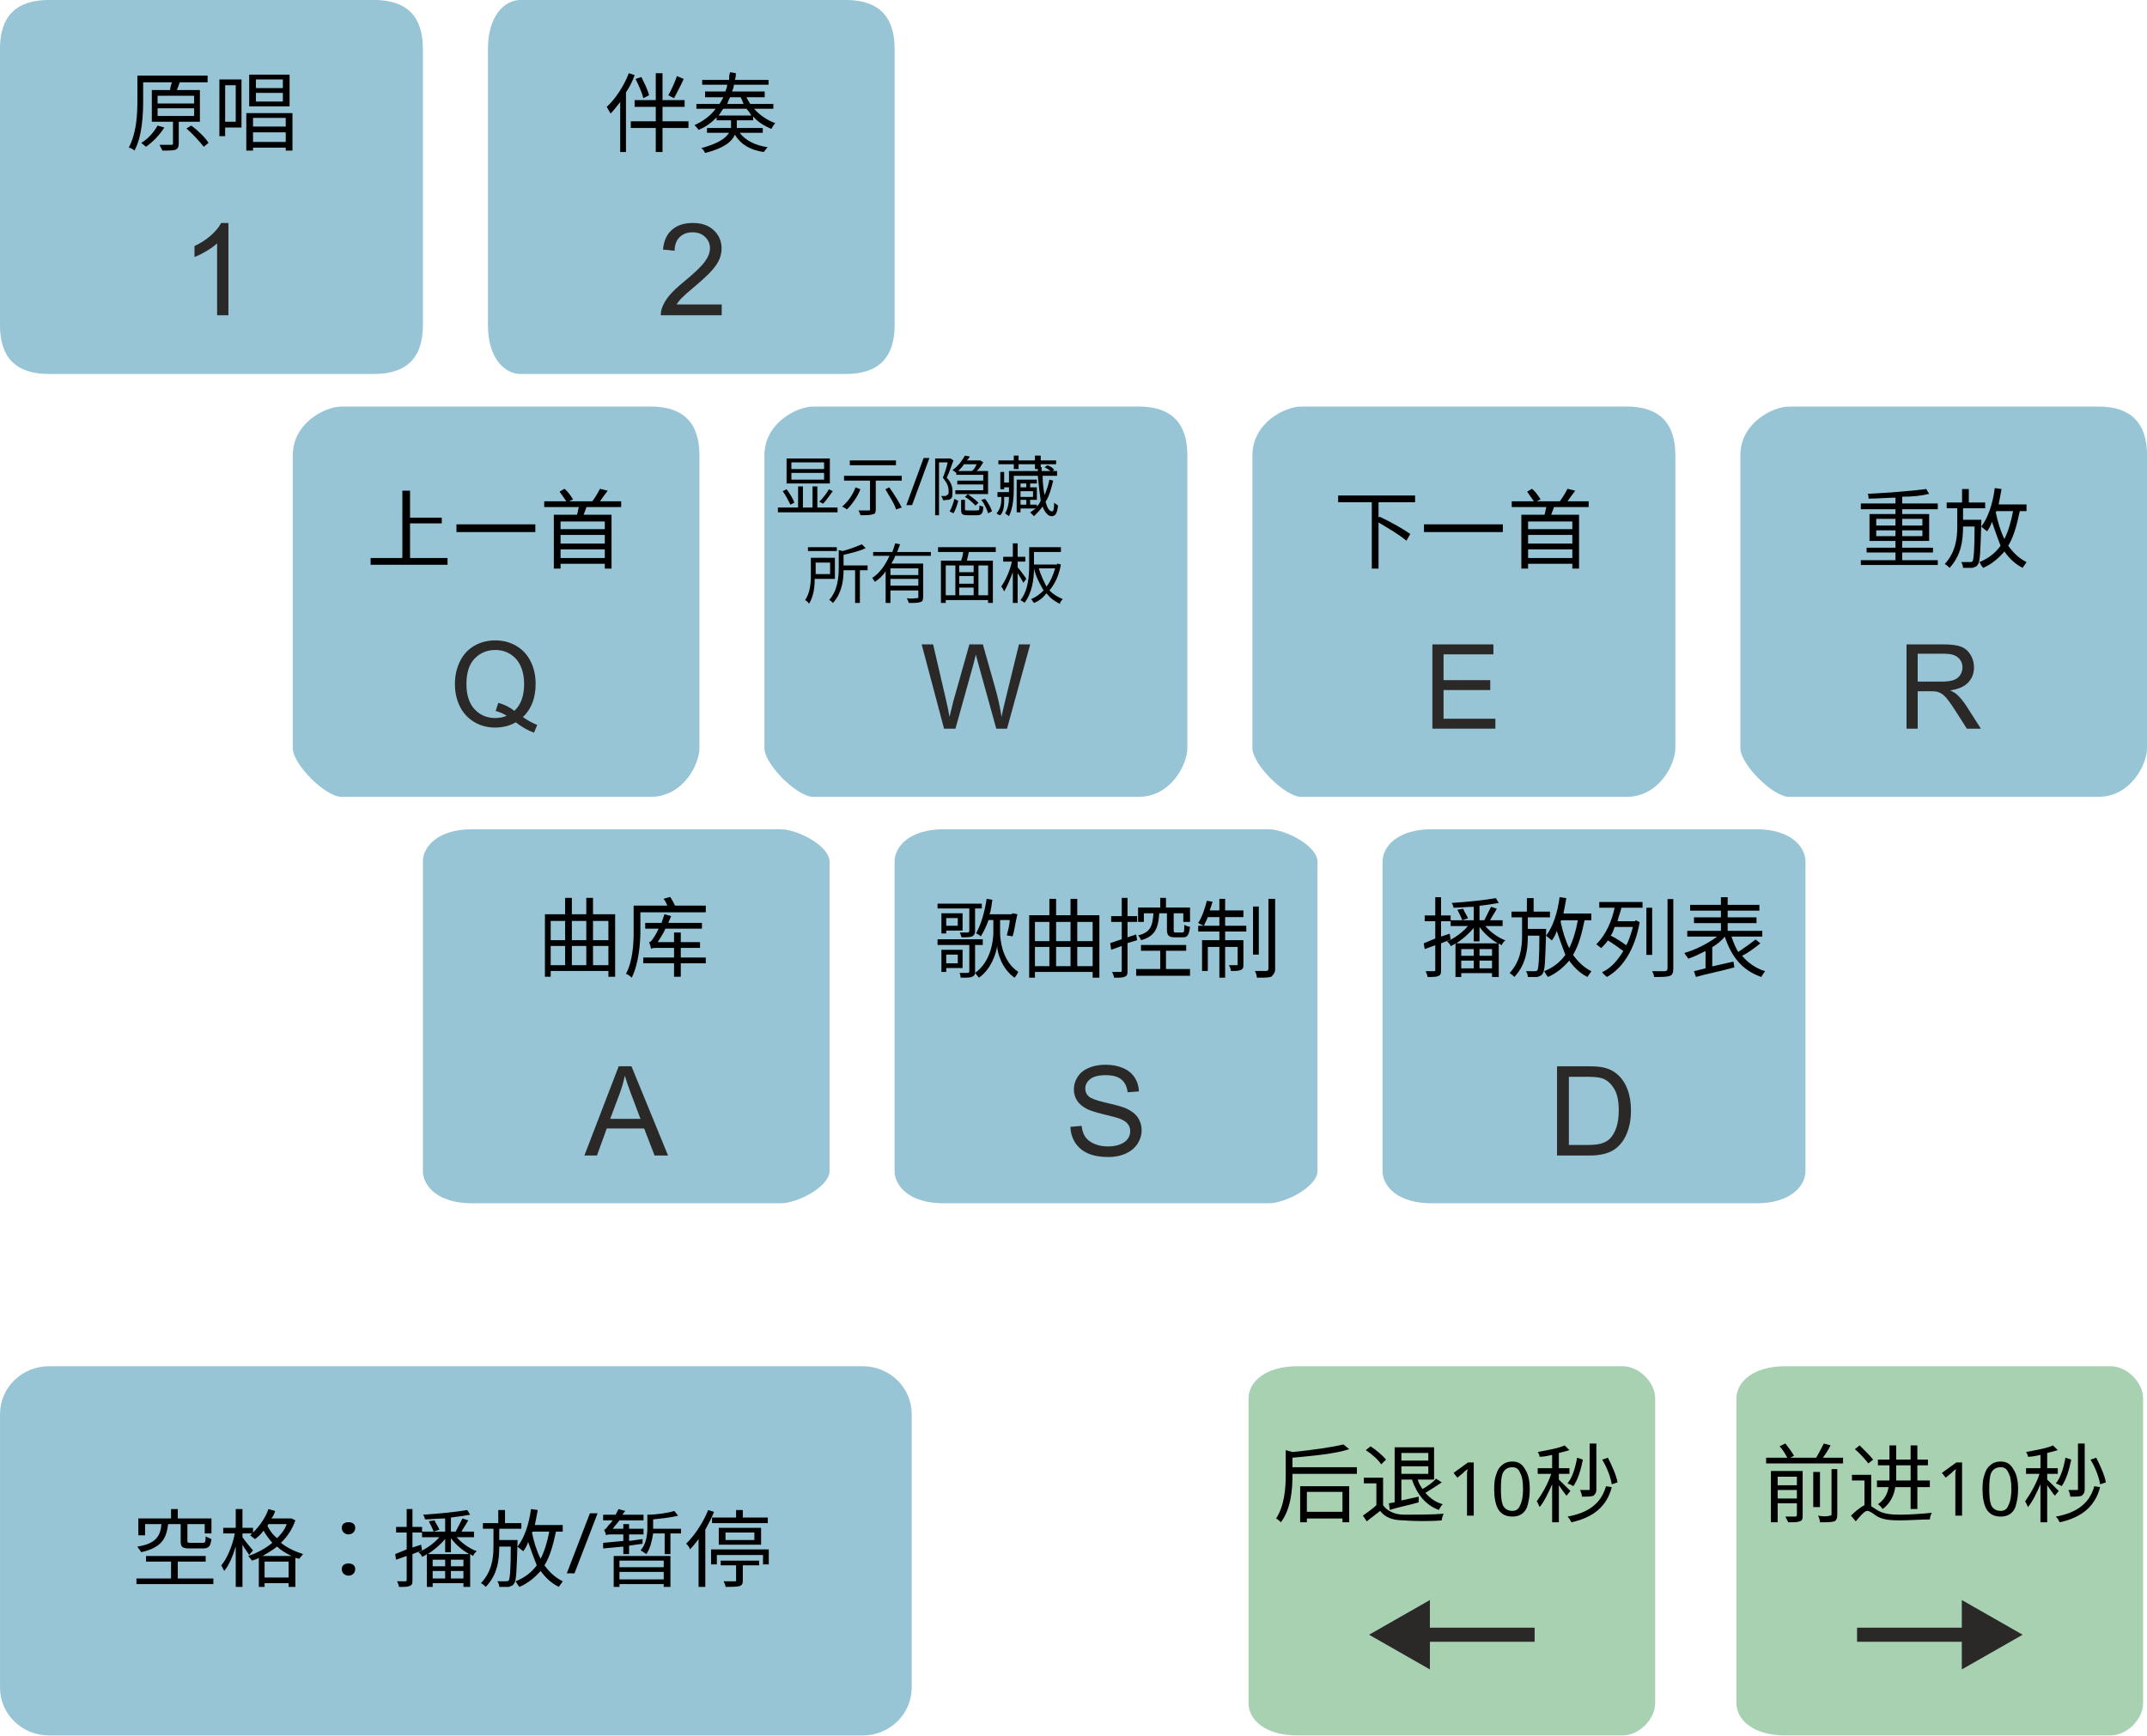
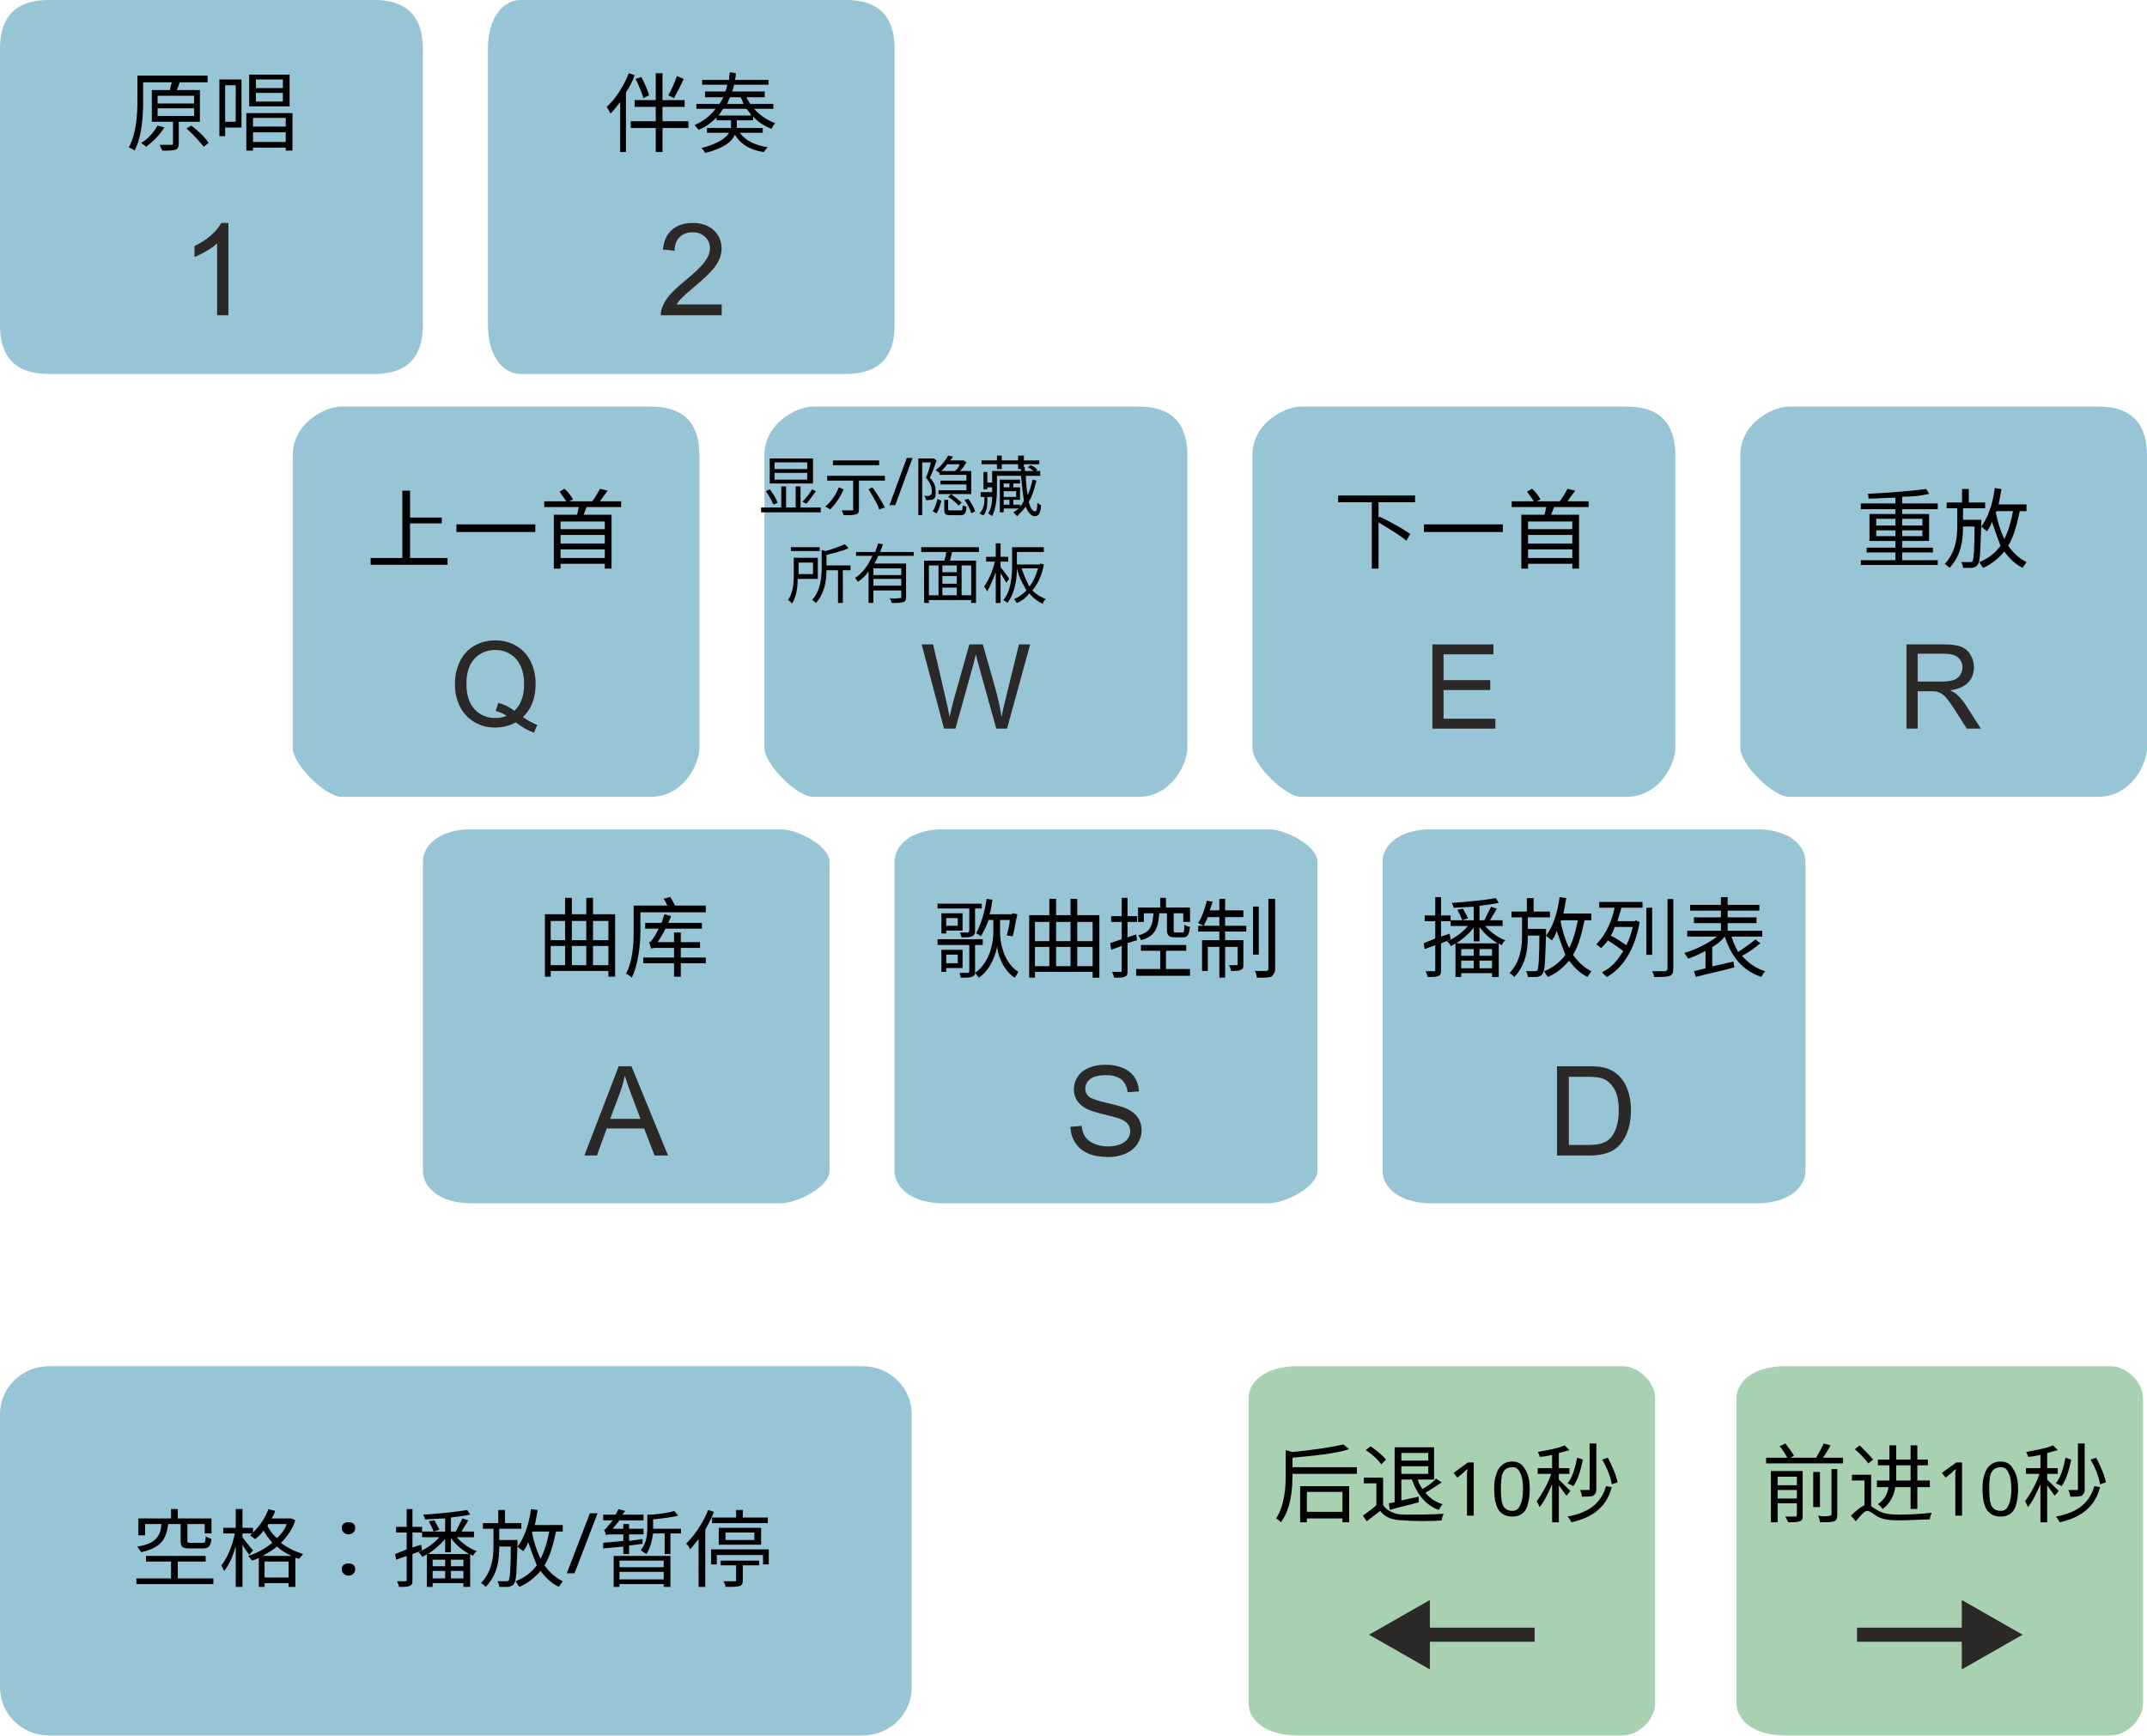
- <svg xmlns="http://www.w3.org/2000/svg" width="34.881mm" height="28.203mm" viewBox="0 0 34.881 28.203" version="1.1" id="svg1794">
+ <svg xmlns="http://www.w3.org/2000/svg" width="132.292mm" height="106.962mm" viewBox="0 0 132.292 106.962" version="1.1" id="svg1794">
  <defs id="defs1791">
    <marker refX="0" refY="0" orient="auto" id="TriangleOutM1" style="overflow:visible">
      <path d="M 5.77,0 -2.88,5 V -5 Z" transform="scale(0.4)" id="path11856" style="fill:#2b2828;fill-rule:evenodd;stroke:#2b2828;stroke-width:1pt;marker-start:none" />
    </marker>
    <marker refX="0" refY="0" orient="auto" id="marker70294" style="overflow:visible">
      <path d="M 5.77,0 -2.88,5 V -5 Z" transform="scale(0.4)" id="path70292" style="fill:#2b2828;fill-rule:evenodd;stroke:#2b2828;stroke-width:1pt;marker-start:none" />
    </marker>
    <marker refX="0" refY="0" orient="auto" id="marker70298" style="overflow:visible">
      <path d="M 5.77,0 -2.88,5 V -5 Z" transform="scale(0.4)" id="path70296" style="fill:#2b2828;fill-rule:evenodd;stroke:#2b2828;stroke-width:1pt;marker-start:none" />
    </marker>
    <marker refX="0" refY="0" orient="auto" id="TriangleOutM1-4" style="overflow:visible">
      <path d="M 5.77,0 -2.88,5 V -5 Z" transform="scale(0.4)" id="path11856-0" style="fill:#2b2828;fill-rule:evenodd;stroke:#2b2828;stroke-width:1pt;marker-start:none" />
    </marker>
  </defs>
-   <g id="layer1" transform="translate(-66.44755,-116.9474)">
-     <path style="fill:#97c5d5;fill-rule:evenodd;stroke:#202326;stroke-width:0" id="path13" d="m 67.24,116.947 h 5.285 c 0.529,0 0.793,0.264 0.793,0.793 v 4.492 c 0,0.529 -0.264,0.793 -0.793,0.793 h -5.285 c -0.529,0 -0.793,-0.264 -0.793,-0.793 v -4.492 c 0,-0.529 0.264,-0.793 0.793,-0.793 z" />
-     <path style="fill:#97c5d5;fill-rule:evenodd;stroke:#202326;stroke-width:0" id="path15" d="m 74.904,116.947 h 5.285 c 0.529,0 0.793,0.264 0.793,0.793 v 4.492 c 0,0.529 -0.264,0.793 -0.793,0.793 h -5.285 c -0.264,0 -0.529,-0.264 -0.529,-0.793 v -4.492 c 0,-0.529 0.264,-0.793 0.529,-0.793 z" />
-     <path style="fill:#97c5d5;fill-rule:evenodd;stroke:#202326;stroke-width:0" id="path41" d="m 71.997,123.554 h 5.021 c 0.529,0 0.793,0.264 0.793,0.793 v 4.757 c 0,0.264 -0.264,0.793 -0.793,0.793 h -5.021 c -0.264,0 -0.793,-0.529 -0.793,-0.793 v -4.757 c 0,-0.528 0.529,-0.793 0.793,-0.793 z" />
-     <path style="fill:#97c5d5;fill-rule:evenodd;stroke:#202326;stroke-width:0" id="path43" d="m 79.66,123.554 h 5.285 c 0.529,0 0.793,0.264 0.793,0.793 v 4.757 c 0,0.264 -0.264,0.793 -0.793,0.793 h -5.285 c -0.264,0 -0.793,-0.529 -0.793,-0.793 v -4.757 c 0,-0.528 0.529,-0.793 0.793,-0.793 z" />
-     <path style="fill:#97c5d5;fill-rule:evenodd;stroke:#202326;stroke-width:0" id="path45" d="m 87.588,123.554 h 5.285 c 0.529,0 0.793,0.264 0.793,0.793 v 4.757 c 0,0.264 -0.264,0.793 -0.793,0.793 h -5.285 c -0.264,0 -0.793,-0.529 -0.793,-0.793 v -4.757 c 0,-0.528 0.529,-0.793 0.793,-0.793 z" />
-     <path style="fill:#97c5d5;fill-rule:evenodd;stroke:#202326;stroke-width:0" id="path47" d="m 95.515,123.554 h 5.021 c 0.529,0 0.793,0.264 0.793,0.793 v 4.757 c 0,0.264 -0.264,0.793 -0.793,0.793 h -5.021 c -0.264,0 -0.793,-0.529 -0.793,-0.793 v -4.757 c 0,-0.528 0.529,-0.793 0.793,-0.793 z" />
-     <path style="fill:#97c5d5;fill-rule:evenodd;stroke:#202326;stroke-width:0" id="path65" d="m 74.111,130.424 h 5.021 c 0.264,0 0.793,0.264 0.793,0.529 v 5.021 c 0,0.264 -0.529,0.528 -0.793,0.528 h -5.021 c -0.529,0 -0.793,-0.264 -0.793,-0.528 v -5.021 c 0,-0.264 0.264,-0.529 0.793,-0.529 z" />
-     <path style="fill:#97c5d5;fill-rule:evenodd;stroke:#202326;stroke-width:0" id="path67" d="m 81.774,130.424 h 5.285 c 0.264,0 0.793,0.264 0.793,0.529 v 5.021 c 0,0.264 -0.529,0.528 -0.793,0.528 H 81.774 c -0.529,0 -0.793,-0.264 -0.793,-0.528 v -5.021 c 0,-0.264 0.264,-0.529 0.793,-0.529 z" />
-     <path style="fill:#97c5d5;fill-rule:evenodd;stroke:#202326;stroke-width:0" id="path69" d="m 89.702,130.424 h 5.285 c 0.529,0 0.793,0.264 0.793,0.529 v 5.021 c 0,0.264 -0.264,0.528 -0.793,0.528 h -5.285 c -0.529,0 -0.793,-0.264 -0.793,-0.528 v -5.021 c 0,-0.264 0.264,-0.529 0.793,-0.529 z" />
-     <g id="g201" transform="matrix(0.1064203,0,0,0.1062682,31.18806,108.3443)" style="fill-rule:evenodd">
-       <g style="font-weight:normal;font-size:18px;font-family:Arial;fill:#2b2828" id="text203" aria-label="Q">
-         <path id="path929" style="font-weight:normal;font-size:18px;font-family:Arial;fill:#2b2828" d="m 411.153,190.62 q 1.187,0.817 2.188,1.195 l -0.501,1.187 q -1.389,-0.501 -2.769,-1.582 -1.433,0.8 -3.164,0.8 -1.749,0 -3.173,-0.844 -1.424,-0.844 -2.197,-2.373 -0.765,-1.529 -0.765,-3.445 0,-1.907 0.773,-3.472 0.773,-1.564 2.197,-2.382 1.433,-0.817 3.199,-0.817 1.784,0 3.217,0.853 1.433,0.844 2.18,2.373 0.756,1.521 0.756,3.437 0,1.591 -0.483,2.865 -0.483,1.266 -1.459,2.206 z m -3.753,-2.18 q 1.477,0.413 2.435,1.23 1.503,-1.371 1.503,-4.122 0,-1.564 -0.536,-2.733 -0.527,-1.169 -1.556,-1.811 -1.02,-0.65 -2.294,-0.65 -1.907,0 -3.164,1.31 -1.257,1.301 -1.257,3.894 0,2.514 1.239,3.858 1.248,1.345 3.182,1.345 0.914,0 1.723,-0.343 -0.8,-0.519 -1.688,-0.738 z" />
+   <g id="layer1" transform="translate(-66.44758,-116.9475)">
+     <g id="g658" transform="matrix(3.79262,0,0,3.79262,-185.5627,-326.5896)">
+       <path style="fill:#97c5d5;fill-rule:evenodd;stroke:#202326;stroke-width:0" id="path13" d="m 67.24,116.947 h 5.285 c 0.529,0 0.793,0.264 0.793,0.793 v 4.492 c 0,0.529 -0.264,0.793 -0.793,0.793 h -5.285 c -0.529,0 -0.793,-0.264 -0.793,-0.793 v -4.492 c 0,-0.529 0.264,-0.793 0.793,-0.793 z" />
+       <path style="fill:#97c5d5;fill-rule:evenodd;stroke:#202326;stroke-width:0" id="path15" d="m 74.904,116.947 h 5.285 c 0.529,0 0.793,0.264 0.793,0.793 v 4.492 c 0,0.529 -0.264,0.793 -0.793,0.793 h -5.285 c -0.264,0 -0.529,-0.264 -0.529,-0.793 v -4.492 c 0,-0.529 0.264,-0.793 0.529,-0.793 z" />
+       <path style="fill:#97c5d5;fill-rule:evenodd;stroke:#202326;stroke-width:0" id="path41" d="m 71.997,123.554 h 5.021 c 0.529,0 0.793,0.264 0.793,0.793 v 4.757 c 0,0.264 -0.264,0.793 -0.793,0.793 h -5.021 c -0.264,0 -0.793,-0.529 -0.793,-0.793 v -4.757 c 0,-0.528 0.529,-0.793 0.793,-0.793 z" />
+       <path style="fill:#97c5d5;fill-rule:evenodd;stroke:#202326;stroke-width:0" id="path43" d="m 79.66,123.554 h 5.285 c 0.529,0 0.793,0.264 0.793,0.793 v 4.757 c 0,0.264 -0.264,0.793 -0.793,0.793 h -5.285 c -0.264,0 -0.793,-0.529 -0.793,-0.793 v -4.757 c 0,-0.528 0.529,-0.793 0.793,-0.793 z" />
+       <path style="fill:#97c5d5;fill-rule:evenodd;stroke:#202326;stroke-width:0" id="path45" d="m 87.588,123.554 h 5.285 c 0.529,0 0.793,0.264 0.793,0.793 v 4.757 c 0,0.264 -0.264,0.793 -0.793,0.793 h -5.285 c -0.264,0 -0.793,-0.529 -0.793,-0.793 v -4.757 c 0,-0.528 0.529,-0.793 0.793,-0.793 z" />
+       <path style="fill:#97c5d5;fill-rule:evenodd;stroke:#202326;stroke-width:0" id="path47" d="m 95.515,123.554 h 5.021 c 0.529,0 0.793,0.264 0.793,0.793 v 4.757 c 0,0.264 -0.264,0.793 -0.793,0.793 h -5.021 c -0.264,0 -0.793,-0.529 -0.793,-0.793 v -4.757 c 0,-0.528 0.529,-0.793 0.793,-0.793 z" />
+       <path style="fill:#97c5d5;fill-rule:evenodd;stroke:#202326;stroke-width:0" id="path65" d="m 74.111,130.424 h 5.021 c 0.264,0 0.793,0.264 0.793,0.529 v 5.021 c 0,0.264 -0.529,0.528 -0.793,0.528 h -5.021 c -0.529,0 -0.793,-0.264 -0.793,-0.528 v -5.021 c 0,-0.264 0.264,-0.529 0.793,-0.529 z" />
+       <path style="fill:#97c5d5;fill-rule:evenodd;stroke:#202326;stroke-width:0" id="path67" d="m 81.774,130.424 h 5.285 c 0.264,0 0.793,0.264 0.793,0.529 v 5.021 c 0,0.264 -0.529,0.528 -0.793,0.528 H 81.774 c -0.529,0 -0.793,-0.264 -0.793,-0.528 v -5.021 c 0,-0.264 0.264,-0.529 0.793,-0.529 z" />
+       <path style="fill:#97c5d5;fill-rule:evenodd;stroke:#202326;stroke-width:0" id="path69" d="m 89.702,130.424 h 5.285 c 0.529,0 0.793,0.264 0.793,0.529 v 5.021 c 0,0.264 -0.264,0.528 -0.793,0.528 h -5.285 c -0.529,0 -0.793,-0.264 -0.793,-0.528 v -5.021 c 0,-0.264 0.264,-0.529 0.793,-0.529 z" />
+       <g id="g201" transform="matrix(0.1064203,0,0,0.1062682,31.18806,108.3443)" style="fill-rule:evenodd">
+         <g style="font-weight:normal;font-size:18px;font-family:Arial;fill:#2b2828" id="text203" aria-label="Q">
+           <path id="path929" style="font-weight:normal;font-size:18px;font-family:Arial;fill:#2b2828" d="m 411.153,190.62 q 1.187,0.817 2.188,1.195 l -0.501,1.187 q -1.389,-0.501 -2.769,-1.582 -1.433,0.8 -3.164,0.8 -1.749,0 -3.173,-0.844 -1.424,-0.844 -2.197,-2.373 -0.765,-1.529 -0.765,-3.445 0,-1.907 0.773,-3.472 0.773,-1.564 2.197,-2.382 1.433,-0.817 3.199,-0.817 1.784,0 3.217,0.853 1.433,0.844 2.18,2.373 0.756,1.521 0.756,3.437 0,1.591 -0.483,2.865 -0.483,1.266 -1.459,2.206 z m -3.753,-2.18 q 1.477,0.413 2.435,1.23 1.503,-1.371 1.503,-4.122 0,-1.564 -0.536,-2.733 -0.527,-1.169 -1.556,-1.811 -1.02,-0.65 -2.294,-0.65 -1.907,0 -3.164,1.31 -1.257,1.301 -1.257,3.894 0,2.514 1.239,3.858 1.248,1.345 3.182,1.345 0.914,0 1.723,-0.343 -0.8,-0.519 -1.688,-0.738 z" />
+         </g>
+       </g>
+       <g id="g205" transform="matrix(0.1064203,0,0,0.1062682,38.82965,108.3854)" style="fill-rule:evenodd">
+         <g style="font-weight:normal;font-size:18px;font-family:Arial;fill:#2b2828" id="text207" aria-label="W">
+           <path id="path932" style="font-weight:normal;font-size:18px;font-family:Arial;fill:#2b2828" d="m 403.639,192 -3.419,-12.885 h 1.749 l 1.96,8.446 q 0.316,1.327 0.545,2.637 0.492,-2.065 0.58,-2.382 l 2.452,-8.701 h 2.057 l 1.846,6.521 q 0.694,2.426 1.002,4.562 0.246,-1.222 0.642,-2.804 l 2.021,-8.279 h 1.714 L 413.254,192 h -1.644 l -2.716,-9.817 q -0.343,-1.23 -0.404,-1.512 -0.202,0.888 -0.378,1.512 L 405.379,192 Z" />
+         </g>
+       </g>
+       <g id="g209" transform="matrix(0.1064203,0,0,0.1062682,46.99901,108.3854)" style="fill-rule:evenodd">
+         <g style="font-weight:normal;font-size:18px;font-family:Arial;fill:#2b2828" id="text211" aria-label="E">
+           <path id="path935" style="font-weight:normal;font-size:18px;font-family:Arial;fill:#2b2828" d="m 401.424,192 v -12.885 h 9.316 v 1.521 h -7.611 v 3.946 h 7.128 v 1.512 h -7.128 v 4.386 h 7.91 V 192 Z" />
+         </g>
+       </g>
+       <g id="g213" transform="matrix(0.1064203,0,0,0.1062682,54.7028,108.3854)" style="fill-rule:evenodd">
+         <g style="font-weight:normal;font-size:18px;font-family:Arial;fill:#2b2828" id="text215" aria-label="R">
+           <path id="path938" style="font-weight:normal;font-size:18px;font-family:Arial;fill:#2b2828" d="m 401.415,192 v -12.885 h 5.713 q 1.723,0 2.619,0.352 0.896,0.343 1.433,1.222 0.536,0.879 0.536,1.942 0,1.371 -0.888,2.312 -0.888,0.94 -2.742,1.195 0.677,0.325 1.028,0.642 0.747,0.686 1.415,1.714 L 412.771,192 h -2.145 l -1.705,-2.681 q -0.747,-1.16 -1.23,-1.775 -0.483,-0.615 -0.87,-0.861 -0.378,-0.246 -0.773,-0.343 -0.29,-0.061 -0.949,-0.061 h -1.978 V 192 Z m 1.705,-7.198 h 3.665 q 1.169,0 1.828,-0.237 0.659,-0.246 1.002,-0.773 0.343,-0.536 0.343,-1.16 0,-0.914 -0.668,-1.503 -0.659,-0.589 -2.092,-0.589 h -4.078 z" />
+         </g>
+       </g>
+       <g id="g241" transform="matrix(0.1127381,0,0,0.1125769,30.84929,114.111)" style="fill-rule:evenodd">
+         <g style="font-weight:normal;font-size:18px;font-family:Arial;fill:#2b2828" id="text243" aria-label="A">
+           <path id="path959" style="font-weight:normal;font-size:18px;font-family:Arial;fill:#2b2828" d="m 399.974,192 4.948,-12.885 h 1.837 L 412.032,192 h -1.942 l -1.503,-3.902 h -5.388 L 401.784,192 Z m 3.718,-5.291 h 4.368 l -1.345,-3.568 q -0.615,-1.626 -0.914,-2.672 -0.246,1.239 -0.694,2.461 z" />
+         </g>
+       </g>
+       <g id="g245" transform="matrix(0.1127381,0,0,0.1125769,38.65217,114.111)" style="fill-rule:evenodd">
+         <g style="font-weight:normal;font-size:18px;font-family:Arial;fill:#2b2828" id="text247" aria-label="S">
+           <path id="path962" style="font-weight:normal;font-size:18px;font-family:Arial;fill:#2b2828" d="m 400.809,187.86 1.608,-0.141 q 0.114,0.967 0.527,1.591 0.422,0.615 1.301,1.002 0.879,0.378 1.978,0.378 0.976,0 1.723,-0.29 0.747,-0.29 1.107,-0.791 0.369,-0.51 0.369,-1.107 0,-0.606 -0.352,-1.055 -0.352,-0.457 -1.16,-0.765 -0.519,-0.202 -2.294,-0.624 -1.775,-0.431 -2.487,-0.809 -0.923,-0.483 -1.38,-1.195 -0.448,-0.721 -0.448,-1.608 0,-0.976 0.554,-1.819 0.554,-0.853 1.617,-1.292 1.063,-0.439 2.364,-0.439 1.433,0 2.522,0.466 1.099,0.457 1.688,1.354 0.589,0.896 0.633,2.03 l -1.635,0.123 q -0.132,-1.222 -0.896,-1.846 -0.756,-0.624 -2.241,-0.624 -1.547,0 -2.259,0.571 -0.703,0.562 -0.703,1.362 0,0.694 0.501,1.143 0.492,0.448 2.566,0.923 2.083,0.466 2.856,0.817 1.125,0.519 1.661,1.318 0.536,0.791 0.536,1.828 0,1.028 -0.589,1.942 -0.589,0.905 -1.696,1.415 -1.099,0.501 -2.479,0.501 -1.749,0 -2.936,-0.51 -1.178,-0.51 -1.854,-1.529 -0.668,-1.028 -0.703,-2.32 z" />
+         </g>
+       </g>
+       <g id="g249" transform="matrix(0.1127381,0,0,0.1125769,46.49206,114.111)" style="fill-rule:evenodd">
+         <g style="font-weight:normal;font-size:18px;font-family:Arial;fill:#2b2828" id="text251" aria-label="D">
+           <path id="path965" style="font-weight:normal;font-size:18px;font-family:Arial;fill:#2b2828" d="m 401.389,192 v -12.885 h 4.438 q 1.503,0 2.294,0.185 1.107,0.255 1.89,0.923 1.02,0.861 1.521,2.206 0.51,1.336 0.51,3.059 0,1.468 -0.343,2.602 -0.343,1.134 -0.879,1.881 -0.536,0.738 -1.178,1.169 -0.633,0.422 -1.538,0.642 Q 407.207,192 406.038,192 Z m 1.705,-1.521 h 2.751 q 1.274,0 1.995,-0.237 0.73,-0.237 1.16,-0.668 0.606,-0.606 0.94,-1.626 0.343,-1.028 0.343,-2.487 0,-2.021 -0.668,-3.103 -0.659,-1.09 -1.608,-1.459 -0.686,-0.264 -2.206,-0.264 h -2.707 z" />
+         </g>
+       </g>
+       <g id="g507" transform="matrix(0.174162,0,0,0.173913,-0.2850515,88.6796)" style="fill-rule:evenodd">
+         <g style="font-weight:normal;font-size:12px;font-family:Arial;fill:#2b2828" id="text509" aria-label="1">
+           <path id="path1298" style="font-weight:normal;font-size:12px;font-family:Arial;fill:#2b2828" d="m 404.471,192 h -1.055 v -6.721 q -0.381,0.363 -1.002,0.727 -0.615,0.363 -1.107,0.545 v -1.02 q 0.885,-0.416 1.547,-1.008 0.662,-0.592 0.938,-1.148 h 0.68 z" />
+         </g>
+       </g>
+       <g id="g511" transform="matrix(0.174162,0,0,0.173913,7.455885,88.6796)" style="fill-rule:evenodd">
+         <g style="font-weight:normal;font-size:12px;font-family:Arial;fill:#2b2828" id="text513" aria-label="2">
+           <path id="path1301" style="font-weight:normal;font-size:12px;font-family:Arial;fill:#2b2828" d="M 406.041,190.986 V 192 h -5.678 q -0.012,-0.381 0.123,-0.732 0.217,-0.58 0.691,-1.143 0.48,-0.562 1.383,-1.301 1.4,-1.148 1.893,-1.816 0.492,-0.674 0.492,-1.271 0,-0.627 -0.451,-1.055 -0.445,-0.434 -1.166,-0.434 -0.762,0 -1.219,0.457 -0.457,0.457 -0.463,1.266 l -1.084,-0.111 q 0.111,-1.213 0.838,-1.846 0.727,-0.639 1.951,-0.639 1.236,0 1.957,0.686 0.721,0.686 0.721,1.699 0,0.516 -0.211,1.014 -0.211,0.498 -0.703,1.049 -0.486,0.551 -1.623,1.512 -0.949,0.797 -1.219,1.084 -0.27,0.281 -0.445,0.568 z" />
+         </g>
+       </g>
+       <text xml:space="preserve" style="font-style:normal;font-weight:normal;font-size:1.411px;line-height:125%;font-family:sans-serif;letter-spacing:0px;word-spacing:0px;fill:#000000;fill-opacity:1;stroke:none;stroke-width:0.265px;stroke-linecap:butt;stroke-linejoin:miter;stroke-opacity:1" x="68.491" y="119.287" id="text3247">
+         <tspan id="tspan3245" style="font-size:1.411px;stroke-width:0.265px" x="68.491" y="119.287">原唱</tspan>
+       </text>
+       <text xml:space="preserve" style="font-style:normal;font-weight:normal;font-size:1.411px;line-height:125%;font-family:sans-serif;letter-spacing:0px;word-spacing:0px;fill:#000000;fill-opacity:1;stroke:none;stroke-width:0.265px;stroke-linecap:butt;stroke-linejoin:miter;stroke-opacity:1" x="96.601" y="126.068" id="text3247-97">
+         <tspan id="tspan3245-1" style="font-size:1.411px;stroke-width:0.265px" x="96.601" y="126.068">重放</tspan>
+       </text>
+       <text xml:space="preserve" style="font-style:normal;font-weight:normal;font-size:1.411px;line-height:125%;font-family:sans-serif;letter-spacing:0px;word-spacing:0px;fill:#000000;fill-opacity:1;stroke:none;stroke-width:0.265px;stroke-linecap:butt;stroke-linejoin:miter;stroke-opacity:1" x="76.275" y="119.309" id="text3247-9">
+         <tspan id="tspan3245-4" style="font-size:1.411px;stroke-width:0.265px" x="76.275" y="119.309">伴奏</tspan>
+       </text>
+       <text xml:space="preserve" style="font-style:normal;font-weight:normal;font-size:1.411px;line-height:125%;font-family:sans-serif;letter-spacing:0px;word-spacing:0px;fill:#000000;fill-opacity:1;stroke:none;stroke-width:0.265px;stroke-linecap:butt;stroke-linejoin:miter;stroke-opacity:1" x="72.391" y="126.079" id="text10136">
+         <tspan id="tspan10134" style="font-size:1.411px;stroke-width:0.265px" x="72.391" y="126.079">上一首</tspan>
+       </text>
+       <text xml:space="preserve" style="font-style:normal;font-weight:normal;font-size:1.411px;line-height:125%;font-family:sans-serif;letter-spacing:0px;word-spacing:0px;fill:#000000;fill-opacity:1;stroke:none;stroke-width:0.265px;stroke-linecap:butt;stroke-linejoin:miter;stroke-opacity:1" x="88.108" y="126.079" id="text10136-6">
+         <tspan id="tspan10134-0" style="font-size:1.411px;stroke-width:0.265px" x="88.108" y="126.079">下一首</tspan>
+       </text>
+       <text xml:space="preserve" style="font-style:normal;font-weight:normal;font-size:1.411px;line-height:125%;font-family:sans-serif;letter-spacing:0px;word-spacing:0px;fill:#000000;fill-opacity:1;stroke:none;stroke-width:0.265px;stroke-linecap:butt;stroke-linejoin:miter;stroke-opacity:1" x="75.162" y="132.711" id="text27410">
+         <tspan id="tspan27408" style="font-size:1.411px;stroke-width:0.265px" x="75.162" y="132.711">曲库</tspan>
+       </text>
+       <text xml:space="preserve" style="font-style:normal;font-weight:normal;font-size:1.411px;line-height:125%;font-family:sans-serif;letter-spacing:0px;word-spacing:0px;fill:#000000;fill-opacity:1;stroke:none;stroke-width:0.265px;stroke-linecap:butt;stroke-linejoin:miter;stroke-opacity:1" x="89.53" y="132.713" id="text33622">
+         <tspan id="tspan33620" style="font-size:1.411px;stroke-width:0.265px" x="89.53" y="132.713">播放列表</tspan>
+       </text>
+       <text xml:space="preserve" style="font-style:normal;font-weight:normal;font-size:1.411px;line-height:125%;font-family:sans-serif;letter-spacing:0px;word-spacing:0px;fill:#000000;fill-opacity:1;stroke:none;stroke-width:0.265px;stroke-linecap:butt;stroke-linejoin:miter;stroke-opacity:1" x="81.619" y="132.728" id="text39212">
+         <tspan id="tspan39210" style="font-size:1.411px;stroke-width:0.265px" x="81.619" y="132.728">歌曲控制</tspan>
+       </text>
+       <text xml:space="preserve" style="font-style:normal;font-weight:normal;font-size:1.058px;line-height:125%;font-family:sans-serif;letter-spacing:0px;word-spacing:0px;fill:#000000;fill-opacity:1;stroke:none;stroke-width:0.265px;stroke-linecap:butt;stroke-linejoin:miter;stroke-opacity:1" x="82.315" y="125.241" id="text44938">
+         <tspan id="tspan44936" style="font-size:1.058px;text-align:center;text-anchor:middle;stroke-width:0.265px" x="82.315" y="125.241">显示/隐藏</tspan>
+         <tspan style="font-size:1.058px;text-align:center;text-anchor:middle;stroke-width:0.265px" x="82.315" y="126.667" id="tspan44940">所有面板</tspan>
+       </text>
+     </g>
+     <g id="g677" transform="matrix(3.79262,0,0,3.79262,-185.5627,-326.5896)">
+       <g id="g40086" transform="matrix(1,0,0,0.9871975,-4.1533752e-8,1.781466)">
+         <path style="fill:#a8d1b1;fill-rule:evenodd;stroke:#202326;stroke-width:0" id="path149" d="m 87.525,139.15 h 5.285 c 0.264,0 0.528,0.264 0.528,0.528 v 5.021 c 0,0.264 -0.264,0.529 -0.528,0.529 h -5.285 c -0.529,0 -0.793,-0.264 -0.793,-0.529 v -5.021 c 0,-0.264 0.264,-0.528 0.793,-0.528 z" />
+         <path style="fill:#a8d1b1;fill-rule:evenodd;stroke:#202326;stroke-width:0" id="path151" d="m 95.452,139.15 h 5.285 c 0.264,0 0.528,0.264 0.528,0.528 v 5.021 c 0,0.264 -0.264,0.529 -0.528,0.529 h -5.285 c -0.529,0 -0.793,-0.264 -0.793,-0.529 v -5.021 c 0,-0.264 0.264,-0.528 0.793,-0.528 z" />
+         <path style="fill:none;fill-rule:evenodd;stroke:#2b2828;stroke-width:0.232px;stroke-linecap:butt;stroke-linejoin:miter;stroke-opacity:1;marker-end:url(#TriangleOutM1)" id="path11623-1" d="M 91.38,143.57 H 89.349" />
+         <path style="fill:none;fill-rule:evenodd;stroke:#2b2828;stroke-width:0.232px;stroke-linecap:butt;stroke-linejoin:miter;stroke-opacity:1;marker-end:url(#TriangleOutM1)" id="path11623-1-7" d="m 96.618,143.57 h 2.031" />
+         <text xml:space="preserve" style="font-style:normal;font-weight:normal;font-size:1.411px;line-height:125%;font-family:sans-serif;letter-spacing:0px;word-spacing:0px;fill:#000000;fill-opacity:1;stroke:none;stroke-width:0.265px;stroke-linecap:butt;stroke-linejoin:miter;stroke-opacity:1" x="87.131" y="141.611" id="text72025">
+           <tspan id="tspan72023" style="font-size:1.411px;stroke-width:0.265px" x="87.131" y="141.611">后退<tspan style="font-size:1.235px" id="tspan30433">10</tspan>秒</tspan>
+         </text>
+         <text xml:space="preserve" style="font-style:normal;font-weight:normal;font-size:1.411px;line-height:125%;font-family:sans-serif;letter-spacing:0px;word-spacing:0px;fill:#000000;fill-opacity:1;stroke:none;stroke-width:0.265px;stroke-linecap:butt;stroke-linejoin:miter;stroke-opacity:1" x="95.064" y="141.611" id="text72025-3">
+           <tspan id="tspan72023-0" style="font-size:1.411px;stroke-width:0.265px" x="95.064" y="141.611">前进<tspan style="font-size:1.235px" id="tspan32153">10</tspan>秒</tspan>
+         </text>
      </g>
    </g>
-     <g id="g205" transform="matrix(0.1064203,0,0,0.1062682,38.82965,108.3854)" style="fill-rule:evenodd">
-       <g style="font-weight:normal;font-size:18px;font-family:Arial;fill:#2b2828" id="text207" aria-label="W">
-         <path id="path932" style="font-weight:normal;font-size:18px;font-family:Arial;fill:#2b2828" d="m 403.639,192 -3.419,-12.885 h 1.749 l 1.96,8.446 q 0.316,1.327 0.545,2.637 0.492,-2.065 0.58,-2.382 l 2.452,-8.701 h 2.057 l 1.846,6.521 q 0.694,2.426 1.002,4.562 0.246,-1.222 0.642,-2.804 l 2.021,-8.279 h 1.714 L 413.254,192 h -1.644 l -2.716,-9.817 q -0.343,-1.23 -0.404,-1.512 -0.202,0.888 -0.378,1.512 L 405.379,192 Z" />
+     <g id="g664" transform="matrix(3.79262,0,0,3.79262,-185.5627,-326.5896)">
+       <g id="g40074" transform="matrix(1,0,0,0.9751836,0,3.582022)">
+         <rect style="fill:#97c5d5;fill-opacity:1;stroke:none;stroke-width:1.807;stroke-linejoin:round;stroke-miterlimit:3.6" id="rect39395" width="14.811" height="6.153" x="66.448" y="139.018" ry="0.796" />
+         <text xml:space="preserve" style="font-style:normal;font-weight:normal;font-size:1.411px;line-height:125%;font-family:sans-serif;letter-spacing:0px;word-spacing:0px;fill:#000000;fill-opacity:1;stroke:none;stroke-width:0.265px;stroke-linecap:butt;stroke-linejoin:miter;stroke-opacity:1" x="68.586" y="142.585" id="text64539">
+           <tspan id="tspan64537" style="font-size:1.411px;stroke-width:0.265px" x="68.586" y="142.585">空格：播放/暂停</tspan>
+         </text>
      </g>
-     </g>
-     <g id="g209" transform="matrix(0.1064203,0,0,0.1062682,46.99901,108.3854)" style="fill-rule:evenodd">
-       <g style="font-weight:normal;font-size:18px;font-family:Arial;fill:#2b2828" id="text211" aria-label="E">
-         <path id="path935" style="font-weight:normal;font-size:18px;font-family:Arial;fill:#2b2828" d="m 401.424,192 v -12.885 h 9.316 v 1.521 h -7.611 v 3.946 h 7.128 v 1.512 h -7.128 v 4.386 h 7.91 V 192 Z" />
-       </g>
-     </g>
-     <g id="g213" transform="matrix(0.1064203,0,0,0.1062682,54.7028,108.3854)" style="fill-rule:evenodd">
-       <g style="font-weight:normal;font-size:18px;font-family:Arial;fill:#2b2828" id="text215" aria-label="R">
-         <path id="path938" style="font-weight:normal;font-size:18px;font-family:Arial;fill:#2b2828" d="m 401.415,192 v -12.885 h 5.713 q 1.723,0 2.619,0.352 0.896,0.343 1.433,1.222 0.536,0.879 0.536,1.942 0,1.371 -0.888,2.312 -0.888,0.94 -2.742,1.195 0.677,0.325 1.028,0.642 0.747,0.686 1.415,1.714 L 412.771,192 h -2.145 l -1.705,-2.681 q -0.747,-1.16 -1.23,-1.775 -0.483,-0.615 -0.87,-0.861 -0.378,-0.246 -0.773,-0.343 -0.29,-0.061 -0.949,-0.061 h -1.978 V 192 Z m 1.705,-7.198 h 3.665 q 1.169,0 1.828,-0.237 0.659,-0.246 1.002,-0.773 0.343,-0.536 0.343,-1.16 0,-0.914 -0.668,-1.503 -0.659,-0.589 -2.092,-0.589 h -4.078 z" />
-       </g>
-     </g>
-     <g id="g241" transform="matrix(0.1127381,0,0,0.1125769,30.84929,114.111)" style="fill-rule:evenodd">
-       <g style="font-weight:normal;font-size:18px;font-family:Arial;fill:#2b2828" id="text243" aria-label="A">
-         <path id="path959" style="font-weight:normal;font-size:18px;font-family:Arial;fill:#2b2828" d="m 399.974,192 4.948,-12.885 h 1.837 L 412.032,192 h -1.942 l -1.503,-3.902 h -5.388 L 401.784,192 Z m 3.718,-5.291 h 4.368 l -1.345,-3.568 q -0.615,-1.626 -0.914,-2.672 -0.246,1.239 -0.694,2.461 z" />
-       </g>
-     </g>
-     <g id="g245" transform="matrix(0.1127381,0,0,0.1125769,38.65217,114.111)" style="fill-rule:evenodd">
-       <g style="font-weight:normal;font-size:18px;font-family:Arial;fill:#2b2828" id="text247" aria-label="S">
-         <path id="path962" style="font-weight:normal;font-size:18px;font-family:Arial;fill:#2b2828" d="m 400.809,187.86 1.608,-0.141 q 0.114,0.967 0.527,1.591 0.422,0.615 1.301,1.002 0.879,0.378 1.978,0.378 0.976,0 1.723,-0.29 0.747,-0.29 1.107,-0.791 0.369,-0.51 0.369,-1.107 0,-0.606 -0.352,-1.055 -0.352,-0.457 -1.16,-0.765 -0.519,-0.202 -2.294,-0.624 -1.775,-0.431 -2.487,-0.809 -0.923,-0.483 -1.38,-1.195 -0.448,-0.721 -0.448,-1.608 0,-0.976 0.554,-1.819 0.554,-0.853 1.617,-1.292 1.063,-0.439 2.364,-0.439 1.433,0 2.522,0.466 1.099,0.457 1.688,1.354 0.589,0.896 0.633,2.03 l -1.635,0.123 q -0.132,-1.222 -0.896,-1.846 -0.756,-0.624 -2.241,-0.624 -1.547,0 -2.259,0.571 -0.703,0.562 -0.703,1.362 0,0.694 0.501,1.143 0.492,0.448 2.566,0.923 2.083,0.466 2.856,0.817 1.125,0.519 1.661,1.318 0.536,0.791 0.536,1.828 0,1.028 -0.589,1.942 -0.589,0.905 -1.696,1.415 -1.099,0.501 -2.479,0.501 -1.749,0 -2.936,-0.51 -1.178,-0.51 -1.854,-1.529 -0.668,-1.028 -0.703,-2.32 z" />
-       </g>
-     </g>
-     <g id="g249" transform="matrix(0.1127381,0,0,0.1125769,46.49206,114.111)" style="fill-rule:evenodd">
-       <g style="font-weight:normal;font-size:18px;font-family:Arial;fill:#2b2828" id="text251" aria-label="D">
-         <path id="path965" style="font-weight:normal;font-size:18px;font-family:Arial;fill:#2b2828" d="m 401.389,192 v -12.885 h 4.438 q 1.503,0 2.294,0.185 1.107,0.255 1.89,0.923 1.02,0.861 1.521,2.206 0.51,1.336 0.51,3.059 0,1.468 -0.343,2.602 -0.343,1.134 -0.879,1.881 -0.536,0.738 -1.178,1.169 -0.633,0.422 -1.538,0.642 Q 407.207,192 406.038,192 Z m 1.705,-1.521 h 2.751 q 1.274,0 1.995,-0.237 0.73,-0.237 1.16,-0.668 0.606,-0.606 0.94,-1.626 0.343,-1.028 0.343,-2.487 0,-2.021 -0.668,-3.103 -0.659,-1.09 -1.608,-1.459 -0.686,-0.264 -2.206,-0.264 h -2.707 z" />
-       </g>
-     </g>
-     <g id="g507" transform="matrix(0.174162,0,0,0.173913,-0.2850515,88.6796)" style="fill-rule:evenodd">
-       <g style="font-weight:normal;font-size:12px;font-family:Arial;fill:#2b2828" id="text509" aria-label="1">
-         <path id="path1298" style="font-weight:normal;font-size:12px;font-family:Arial;fill:#2b2828" d="m 404.471,192 h -1.055 v -6.721 q -0.381,0.363 -1.002,0.727 -0.615,0.363 -1.107,0.545 v -1.02 q 0.885,-0.416 1.547,-1.008 0.662,-0.592 0.938,-1.148 h 0.68 z" />
-       </g>
-     </g>
-     <g id="g511" transform="matrix(0.174162,0,0,0.173913,7.455885,88.6796)" style="fill-rule:evenodd">
-       <g style="font-weight:normal;font-size:12px;font-family:Arial;fill:#2b2828" id="text513" aria-label="2">
-         <path id="path1301" style="font-weight:normal;font-size:12px;font-family:Arial;fill:#2b2828" d="M 406.041,190.986 V 192 h -5.678 q -0.012,-0.381 0.123,-0.732 0.217,-0.58 0.691,-1.143 0.48,-0.562 1.383,-1.301 1.4,-1.148 1.893,-1.816 0.492,-0.674 0.492,-1.271 0,-0.627 -0.451,-1.055 -0.445,-0.434 -1.166,-0.434 -0.762,0 -1.219,0.457 -0.457,0.457 -0.463,1.266 l -1.084,-0.111 q 0.111,-1.213 0.838,-1.846 0.727,-0.639 1.951,-0.639 1.236,0 1.957,0.686 0.721,0.686 0.721,1.699 0,0.516 -0.211,1.014 -0.211,0.498 -0.703,1.049 -0.486,0.551 -1.623,1.512 -0.949,0.797 -1.219,1.084 -0.27,0.281 -0.445,0.568 z" />
-       </g>
-     </g>
-     <text xml:space="preserve" style="font-style:normal;font-weight:normal;font-size:1.411px;line-height:125%;font-family:sans-serif;letter-spacing:0px;word-spacing:0px;fill:#000000;fill-opacity:1;stroke:none;stroke-width:0.265px;stroke-linecap:butt;stroke-linejoin:miter;stroke-opacity:1" x="68.491" y="119.287" id="text3247">
-       <tspan id="tspan3245" style="font-size:1.411px;stroke-width:0.265px" x="68.491" y="119.287">原唱</tspan>
-     </text>
-     <text xml:space="preserve" style="font-style:normal;font-weight:normal;font-size:1.411px;line-height:125%;font-family:sans-serif;letter-spacing:0px;word-spacing:0px;fill:#000000;fill-opacity:1;stroke:none;stroke-width:0.265px;stroke-linecap:butt;stroke-linejoin:miter;stroke-opacity:1" x="96.601" y="126.068" id="text3247-97">
-       <tspan id="tspan3245-1" style="font-size:1.411px;stroke-width:0.265px" x="96.601" y="126.068">重放</tspan>
-     </text>
-     <text xml:space="preserve" style="font-style:normal;font-weight:normal;font-size:1.411px;line-height:125%;font-family:sans-serif;letter-spacing:0px;word-spacing:0px;fill:#000000;fill-opacity:1;stroke:none;stroke-width:0.265px;stroke-linecap:butt;stroke-linejoin:miter;stroke-opacity:1" x="76.275" y="119.309" id="text3247-9">
-       <tspan id="tspan3245-4" style="font-size:1.411px;stroke-width:0.265px" x="76.275" y="119.309">伴奏</tspan>
-     </text>
-     <text xml:space="preserve" style="font-style:normal;font-weight:normal;font-size:1.411px;line-height:125%;font-family:sans-serif;letter-spacing:0px;word-spacing:0px;fill:#000000;fill-opacity:1;stroke:none;stroke-width:0.265px;stroke-linecap:butt;stroke-linejoin:miter;stroke-opacity:1" x="72.391" y="126.079" id="text10136">
-       <tspan id="tspan10134" style="font-size:1.411px;stroke-width:0.265px" x="72.391" y="126.079">上一首</tspan>
-     </text>
-     <text xml:space="preserve" style="font-style:normal;font-weight:normal;font-size:1.411px;line-height:125%;font-family:sans-serif;letter-spacing:0px;word-spacing:0px;fill:#000000;fill-opacity:1;stroke:none;stroke-width:0.265px;stroke-linecap:butt;stroke-linejoin:miter;stroke-opacity:1" x="88.108" y="126.079" id="text10136-6">
-       <tspan id="tspan10134-0" style="font-size:1.411px;stroke-width:0.265px" x="88.108" y="126.079">下一首</tspan>
-     </text>
-     <text xml:space="preserve" style="font-style:normal;font-weight:normal;font-size:1.411px;line-height:125%;font-family:sans-serif;letter-spacing:0px;word-spacing:0px;fill:#000000;fill-opacity:1;stroke:none;stroke-width:0.265px;stroke-linecap:butt;stroke-linejoin:miter;stroke-opacity:1" x="75.162" y="132.711" id="text27410">
-       <tspan id="tspan27408" style="font-size:1.411px;stroke-width:0.265px" x="75.162" y="132.711">曲库</tspan>
-     </text>
-     <text xml:space="preserve" style="font-style:normal;font-weight:normal;font-size:1.411px;line-height:125%;font-family:sans-serif;letter-spacing:0px;word-spacing:0px;fill:#000000;fill-opacity:1;stroke:none;stroke-width:0.265px;stroke-linecap:butt;stroke-linejoin:miter;stroke-opacity:1" x="89.53" y="132.713" id="text33622">
-       <tspan id="tspan33620" style="font-size:1.411px;stroke-width:0.265px" x="89.53" y="132.713">播放列表</tspan>
-     </text>
-     <text xml:space="preserve" style="font-style:normal;font-weight:normal;font-size:1.411px;line-height:125%;font-family:sans-serif;letter-spacing:0px;word-spacing:0px;fill:#000000;fill-opacity:1;stroke:none;stroke-width:0.265px;stroke-linecap:butt;stroke-linejoin:miter;stroke-opacity:1" x="81.619" y="132.728" id="text39212">
-       <tspan id="tspan39210" style="font-size:1.411px;stroke-width:0.265px" x="81.619" y="132.728">歌曲控制</tspan>
-     </text>
-     <text xml:space="preserve" style="font-style:normal;font-weight:normal;font-size:1.058px;line-height:125%;font-family:sans-serif;letter-spacing:0px;word-spacing:0px;fill:#000000;fill-opacity:1;stroke:none;stroke-width:0.265px;stroke-linecap:butt;stroke-linejoin:miter;stroke-opacity:1" x="82.315" y="125.241" id="text44938">
-       <tspan id="tspan44936" style="font-size:1.058px;text-align:center;text-anchor:middle;stroke-width:0.265px" x="82.315" y="125.241">显示/隐藏</tspan>
-       <tspan style="font-size:1.058px;text-align:center;text-anchor:middle;stroke-width:0.265px" x="82.315" y="126.667" id="tspan44940">所有面板</tspan>
-     </text>
-     <g id="g40086" transform="matrix(1,0,0,0.9871975,-4.1533752e-8,1.781466)">
-       <path style="fill:#a8d1b1;fill-rule:evenodd;stroke:#202326;stroke-width:0" id="path149" d="m 87.525,139.15 h 5.285 c 0.264,0 0.528,0.264 0.528,0.528 v 5.021 c 0,0.264 -0.264,0.529 -0.528,0.529 h -5.285 c -0.529,0 -0.793,-0.264 -0.793,-0.529 v -5.021 c 0,-0.264 0.264,-0.528 0.793,-0.528 z" />
-       <path style="fill:#a8d1b1;fill-rule:evenodd;stroke:#202326;stroke-width:0" id="path151" d="m 95.452,139.15 h 5.285 c 0.264,0 0.528,0.264 0.528,0.528 v 5.021 c 0,0.264 -0.264,0.529 -0.528,0.529 h -5.285 c -0.529,0 -0.793,-0.264 -0.793,-0.529 v -5.021 c 0,-0.264 0.264,-0.528 0.793,-0.528 z" />
-       <path style="fill:none;fill-rule:evenodd;stroke:#2b2828;stroke-width:0.232px;stroke-linecap:butt;stroke-linejoin:miter;stroke-opacity:1;marker-end:url(#TriangleOutM1)" id="path11623-1" d="M 91.38,143.57 H 89.349" />
-       <path style="fill:none;fill-rule:evenodd;stroke:#2b2828;stroke-width:0.232px;stroke-linecap:butt;stroke-linejoin:miter;stroke-opacity:1;marker-end:url(#TriangleOutM1)" id="path11623-1-7" d="m 96.618,143.57 h 2.031" />
-       <text xml:space="preserve" style="font-style:normal;font-weight:normal;font-size:1.411px;line-height:125%;font-family:sans-serif;letter-spacing:0px;word-spacing:0px;fill:#000000;fill-opacity:1;stroke:none;stroke-width:0.265px;stroke-linecap:butt;stroke-linejoin:miter;stroke-opacity:1" x="87.131" y="141.611" id="text72025">
-         <tspan id="tspan72023" style="font-size:1.411px;stroke-width:0.265px" x="87.131" y="141.611">后退<tspan style="font-size:1.235px" id="tspan30433">10</tspan>秒</tspan>
-       </text>
-       <text xml:space="preserve" style="font-style:normal;font-weight:normal;font-size:1.411px;line-height:125%;font-family:sans-serif;letter-spacing:0px;word-spacing:0px;fill:#000000;fill-opacity:1;stroke:none;stroke-width:0.265px;stroke-linecap:butt;stroke-linejoin:miter;stroke-opacity:1" x="95.064" y="141.611" id="text72025-3">
-         <tspan id="tspan72023-0" style="font-size:1.411px;stroke-width:0.265px" x="95.064" y="141.611">前进<tspan style="font-size:1.235px" id="tspan32153">10</tspan>秒</tspan>
-       </text>
-     </g>
-     <g id="g40074" transform="matrix(1,0,0,0.9751836,0,3.582022)">
-       <rect style="fill:#97c5d5;fill-opacity:1;stroke:none;stroke-width:1.807;stroke-linejoin:round;stroke-miterlimit:3.6" id="rect39395" width="14.811" height="6.153" x="66.448" y="139.018" ry="0.796" />
-       <text xml:space="preserve" style="font-style:normal;font-weight:normal;font-size:1.411px;line-height:125%;font-family:sans-serif;letter-spacing:0px;word-spacing:0px;fill:#000000;fill-opacity:1;stroke:none;stroke-width:0.265px;stroke-linecap:butt;stroke-linejoin:miter;stroke-opacity:1" x="68.586" y="142.585" id="text64539">
-         <tspan id="tspan64537" style="font-size:1.411px;stroke-width:0.265px" x="68.586" y="142.585">空格：播放/暂停</tspan>
-       </text>
    </g>
  </g>
</svg>
